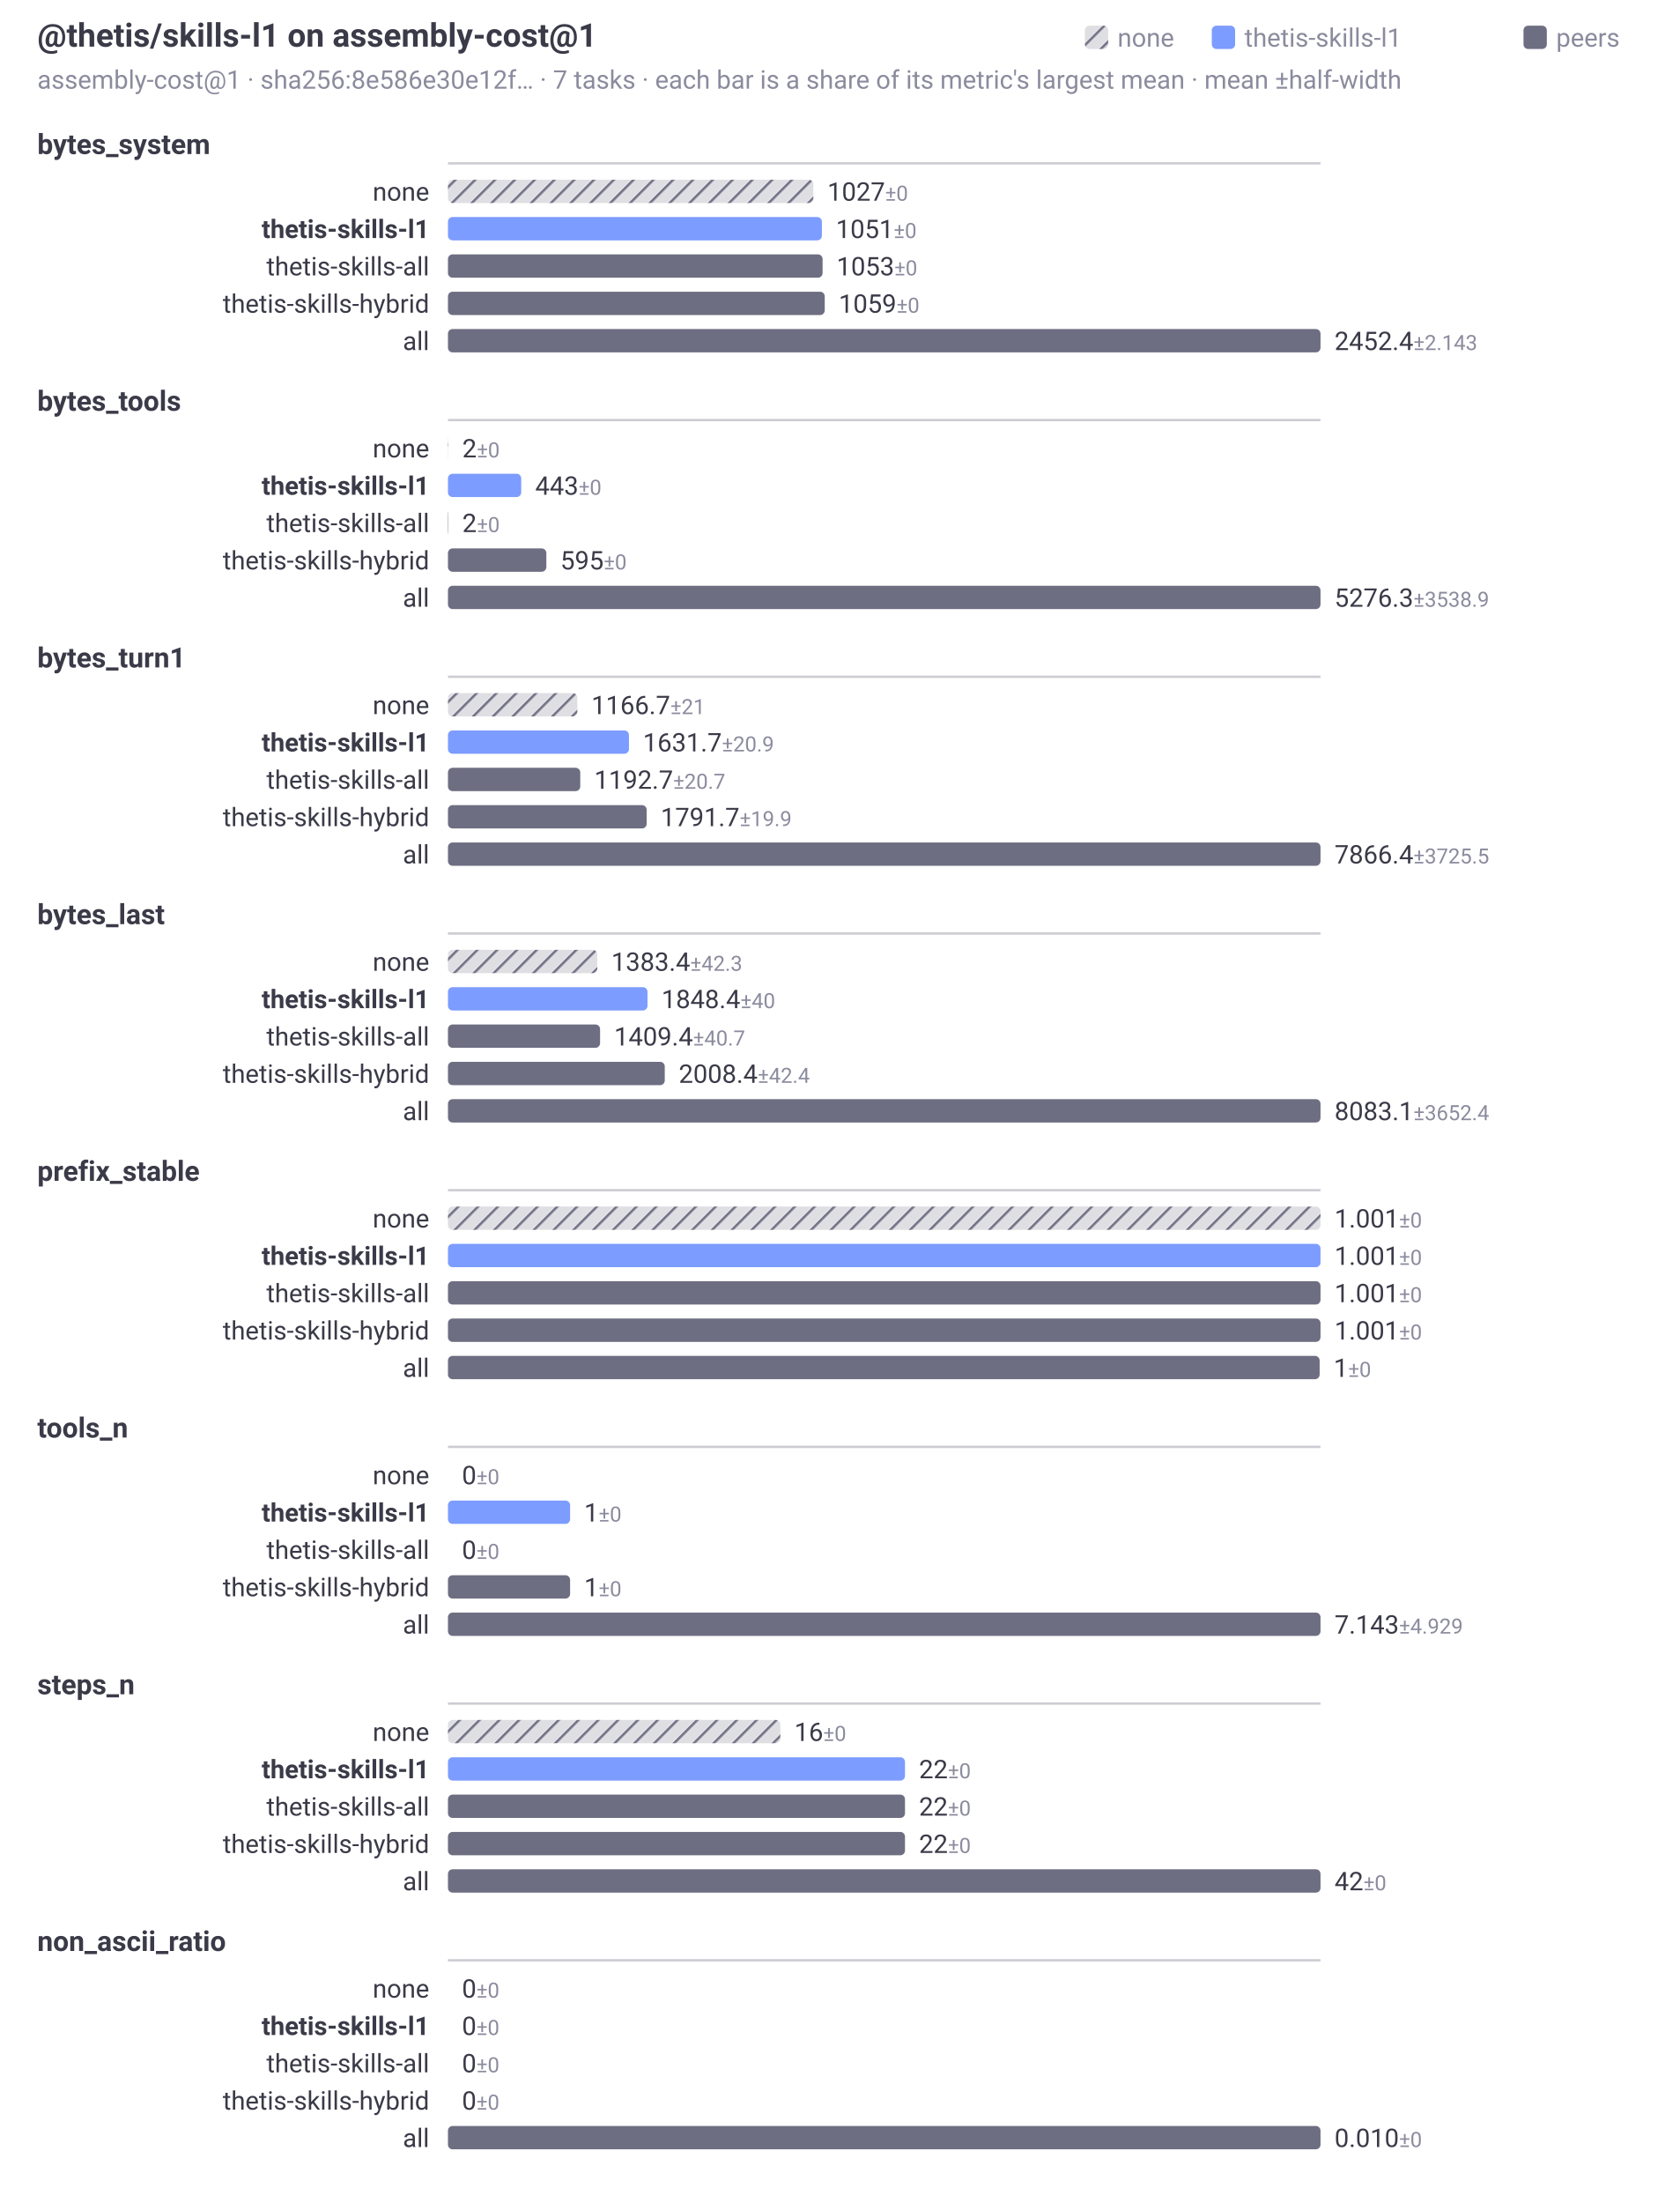
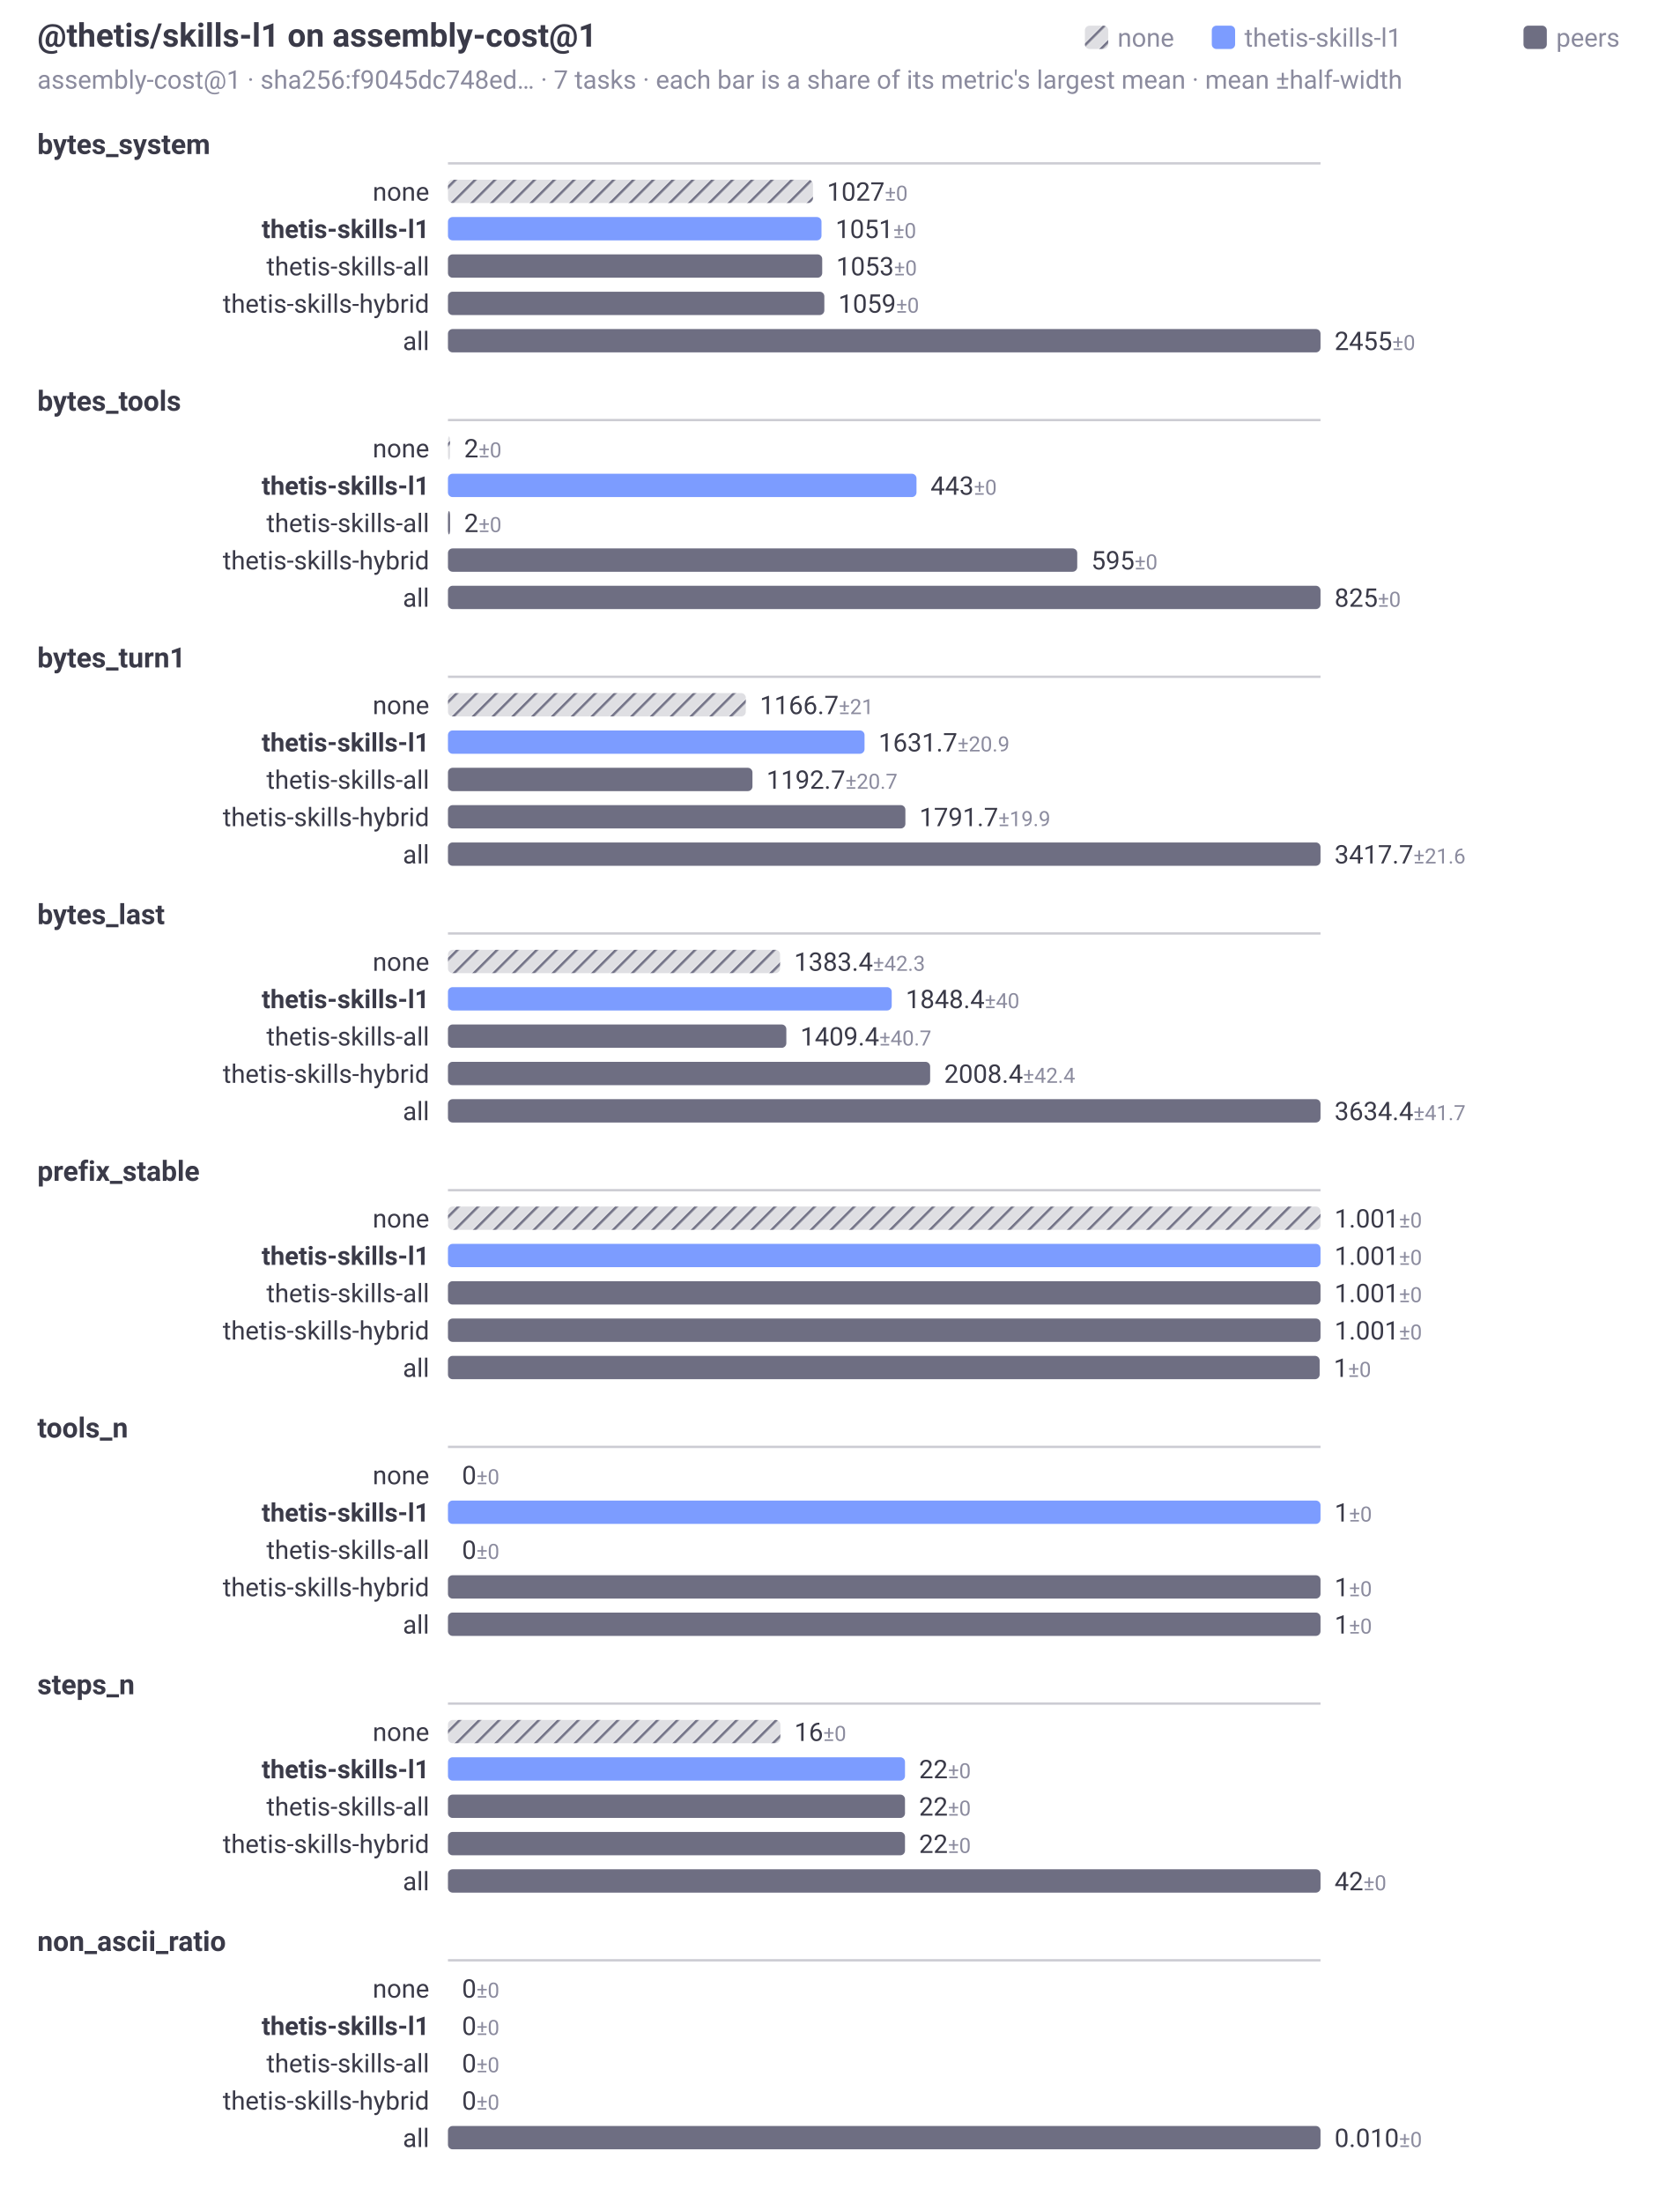
<svg xmlns="http://www.w3.org/2000/svg" width="720" height="944" viewBox="0 0 720 944" role="img" aria-labelledby="t d" font-family="system-ui, -apple-system, Segoe UI, Roboto, sans-serif">
  <style>.t{fill:#3a3a48}.f{fill:#8b8b9e}@media (prefers-color-scheme:dark){.t{fill:#d2d2dc}.f{fill:#9a9aae}}</style>
  <defs>
    <pattern id="hatch" width="6" height="6" patternUnits="userSpaceOnUse" patternTransform="rotate(45)">
      <rect width="6" height="6" fill="#6e6e82" fill-opacity="0.22" />
      <line x1="0" y1="0" x2="0" y2="6" stroke="#6e6e82" stroke-width="2" />
    </pattern>
  </defs>
  <text class="t" x="16" y="20" font-size="14" font-weight="600">@thetis/skills-l1 on assembly-cost@1</text>
-   <text class="f" x="16" y="38" font-size="11">assembly-cost@1 · sha256:8e586e30e12f… · 7 tasks · each bar is a share of its metric's largest mean · mean ±half-width</text>
+   <text class="f" x="16" y="38" font-size="11">assembly-cost@1 · sha256:f9045dc748ed… · 7 tasks · each bar is a share of its metric's largest mean · mean ±half-width</text>
  <rect x="653" y="11" width="10" height="10" rx="2" fill="#6e6e82" />
  <text class="f" x="667" y="20" font-size="11">peers</text>
  <rect x="519.4" y="11" width="10" height="10" rx="2" fill="#7c9cff" />
  <text class="f" x="533.4" y="20" font-size="11">thetis-skills-l1</text>
  <rect x="465" y="11" width="10" height="10" rx="2" fill="url(#hatch)" />
  <text class="f" x="479" y="20" font-size="11">none</text>
  <text class="t" x="16" y="66" font-size="12" font-weight="600">bytes_system</text>
  <line x1="192" y1="70" x2="566" y2="70" stroke="#6e6e82" stroke-opacity="0.35" stroke-width="1" />
  <text class="t" x="184" y="86" font-size="11" text-anchor="end">none</text>
-   <rect x="192" y="77" width="156.62" height="10" rx="2" fill="url(#hatch)" />
-   <text class="t" x="354.62" y="86" font-size="11">1027<tspan class="f" font-size="9"> ±0</tspan>
+   <rect x="192" y="77" width="156.46" height="10" rx="2" fill="url(#hatch)" />
+   <text class="t" x="354.46" y="86" font-size="11">1027<tspan class="f" font-size="9"> ±0</tspan>
  </text>
  <text class="t" x="184" y="102" font-size="11" text-anchor="end" font-weight="600">thetis-skills-l1</text>
-   <rect x="192" y="93" width="160.28" height="10" rx="2" fill="#7c9cff" />
-   <text class="t" x="358.28" y="102" font-size="11">1051<tspan class="f" font-size="9"> ±0</tspan>
+   <rect x="192" y="93" width="160.11" height="10" rx="2" fill="#7c9cff" />
+   <text class="t" x="358.11" y="102" font-size="11">1051<tspan class="f" font-size="9"> ±0</tspan>
  </text>
  <text class="t" x="184" y="118" font-size="11" text-anchor="end">thetis-skills-all</text>
-   <rect x="192" y="109" width="160.58" height="10" rx="2" fill="#6e6e82" />
-   <text class="t" x="358.58" y="118" font-size="11">1053<tspan class="f" font-size="9"> ±0</tspan>
+   <rect x="192" y="109" width="160.42" height="10" rx="2" fill="#6e6e82" />
+   <text class="t" x="358.42" y="118" font-size="11">1053<tspan class="f" font-size="9"> ±0</tspan>
  </text>
  <text class="t" x="184" y="134" font-size="11" text-anchor="end">thetis-skills-hybrid</text>
-   <rect x="192" y="125" width="161.5" height="10" rx="2" fill="#6e6e82" />
-   <text class="t" x="359.5" y="134" font-size="11">1059<tspan class="f" font-size="9"> ±0</tspan>
+   <rect x="192" y="125" width="161.33" height="10" rx="2" fill="#6e6e82" />
+   <text class="t" x="359.33" y="134" font-size="11">1059<tspan class="f" font-size="9"> ±0</tspan>
  </text>
  <text class="t" x="184" y="150" font-size="11" text-anchor="end">all</text>
  <rect x="192" y="141" width="374" height="10" rx="2" fill="#6e6e82" />
-   <text class="t" x="572" y="150" font-size="11">2452.4<tspan class="f" font-size="9"> ±2.143</tspan>
+   <text class="t" x="572" y="150" font-size="11">2455<tspan class="f" font-size="9"> ±0</tspan>
  </text>
  <text class="t" x="16" y="176" font-size="12" font-weight="600">bytes_tools</text>
  <line x1="192" y1="180" x2="566" y2="180" stroke="#6e6e82" stroke-opacity="0.35" stroke-width="1" />
  <text class="t" x="184" y="196" font-size="11" text-anchor="end">none</text>
-   <rect x="192" y="187" width="0.14" height="10" rx="2" fill="url(#hatch)" />
-   <text class="t" x="198.14" y="196" font-size="11">2<tspan class="f" font-size="9"> ±0</tspan>
+   <rect x="192" y="187" width="0.91" height="10" rx="2" fill="url(#hatch)" />
+   <text class="t" x="198.91" y="196" font-size="11">2<tspan class="f" font-size="9"> ±0</tspan>
  </text>
  <text class="t" x="184" y="212" font-size="11" text-anchor="end" font-weight="600">thetis-skills-l1</text>
-   <rect x="192" y="203" width="31.4" height="10" rx="2" fill="#7c9cff" />
-   <text class="t" x="229.4" y="212" font-size="11">443<tspan class="f" font-size="9"> ±0</tspan>
+   <rect x="192" y="203" width="200.83" height="10" rx="2" fill="#7c9cff" />
+   <text class="t" x="398.83" y="212" font-size="11">443<tspan class="f" font-size="9"> ±0</tspan>
  </text>
  <text class="t" x="184" y="228" font-size="11" text-anchor="end">thetis-skills-all</text>
-   <rect x="192" y="219" width="0.14" height="10" rx="2" fill="#6e6e82" />
-   <text class="t" x="198.14" y="228" font-size="11">2<tspan class="f" font-size="9"> ±0</tspan>
+   <rect x="192" y="219" width="0.91" height="10" rx="2" fill="#6e6e82" />
+   <text class="t" x="198.91" y="228" font-size="11">2<tspan class="f" font-size="9"> ±0</tspan>
  </text>
  <text class="t" x="184" y="244" font-size="11" text-anchor="end">thetis-skills-hybrid</text>
-   <rect x="192" y="235" width="42.18" height="10" rx="2" fill="#6e6e82" />
-   <text class="t" x="240.18" y="244" font-size="11">595<tspan class="f" font-size="9"> ±0</tspan>
+   <rect x="192" y="235" width="269.73" height="10" rx="2" fill="#6e6e82" />
+   <text class="t" x="467.73" y="244" font-size="11">595<tspan class="f" font-size="9"> ±0</tspan>
  </text>
  <text class="t" x="184" y="260" font-size="11" text-anchor="end">all</text>
  <rect x="192" y="251" width="374" height="10" rx="2" fill="#6e6e82" />
-   <text class="t" x="572" y="260" font-size="11">5276.3<tspan class="f" font-size="9"> ±3538.9</tspan>
+   <text class="t" x="572" y="260" font-size="11">825<tspan class="f" font-size="9"> ±0</tspan>
  </text>
  <text class="t" x="16" y="286" font-size="12" font-weight="600">bytes_turn1</text>
  <line x1="192" y1="290" x2="566" y2="290" stroke="#6e6e82" stroke-opacity="0.35" stroke-width="1" />
  <text class="t" x="184" y="306" font-size="11" text-anchor="end">none</text>
-   <rect x="192" y="297" width="55.47" height="10" rx="2" fill="url(#hatch)" />
-   <text class="t" x="253.47" y="306" font-size="11">1166.7<tspan class="f" font-size="9"> ±21</tspan>
+   <rect x="192" y="297" width="127.67" height="10" rx="2" fill="url(#hatch)" />
+   <text class="t" x="325.67" y="306" font-size="11">1166.7<tspan class="f" font-size="9"> ±21</tspan>
  </text>
  <text class="t" x="184" y="322" font-size="11" text-anchor="end" font-weight="600">thetis-skills-l1</text>
-   <rect x="192" y="313" width="77.58" height="10" rx="2" fill="#7c9cff" />
-   <text class="t" x="275.58" y="322" font-size="11">1631.7<tspan class="f" font-size="9"> ±20.9</tspan>
+   <rect x="192" y="313" width="178.56" height="10" rx="2" fill="#7c9cff" />
+   <text class="t" x="376.56" y="322" font-size="11">1631.7<tspan class="f" font-size="9"> ±20.9</tspan>
  </text>
  <text class="t" x="184" y="338" font-size="11" text-anchor="end">thetis-skills-all</text>
-   <rect x="192" y="329" width="56.71" height="10" rx="2" fill="#6e6e82" />
-   <text class="t" x="254.71" y="338" font-size="11">1192.7<tspan class="f" font-size="9"> ±20.7</tspan>
+   <rect x="192" y="329" width="130.52" height="10" rx="2" fill="#6e6e82" />
+   <text class="t" x="328.52" y="338" font-size="11">1192.7<tspan class="f" font-size="9"> ±20.7</tspan>
  </text>
  <text class="t" x="184" y="354" font-size="11" text-anchor="end">thetis-skills-hybrid</text>
-   <rect x="192" y="345" width="85.18" height="10" rx="2" fill="#6e6e82" />
-   <text class="t" x="283.18" y="354" font-size="11">1791.7<tspan class="f" font-size="9"> ±19.9</tspan>
+   <rect x="192" y="345" width="196.07" height="10" rx="2" fill="#6e6e82" />
+   <text class="t" x="394.07" y="354" font-size="11">1791.7<tspan class="f" font-size="9"> ±19.9</tspan>
  </text>
  <text class="t" x="184" y="370" font-size="11" text-anchor="end">all</text>
  <rect x="192" y="361" width="374" height="10" rx="2" fill="#6e6e82" />
-   <text class="t" x="572" y="370" font-size="11">7866.4<tspan class="f" font-size="9"> ±3725.5</tspan>
+   <text class="t" x="572" y="370" font-size="11">3417.7<tspan class="f" font-size="9"> ±21.6</tspan>
  </text>
  <text class="t" x="16" y="396" font-size="12" font-weight="600">bytes_last</text>
  <line x1="192" y1="400" x2="566" y2="400" stroke="#6e6e82" stroke-opacity="0.35" stroke-width="1" />
  <text class="t" x="184" y="416" font-size="11" text-anchor="end">none</text>
-   <rect x="192" y="407" width="64.01" height="10" rx="2" fill="url(#hatch)" />
-   <text class="t" x="262.01" y="416" font-size="11">1383.4<tspan class="f" font-size="9"> ±42.3</tspan>
+   <rect x="192" y="407" width="142.36" height="10" rx="2" fill="url(#hatch)" />
+   <text class="t" x="340.36" y="416" font-size="11">1383.4<tspan class="f" font-size="9"> ±42.3</tspan>
  </text>
  <text class="t" x="184" y="432" font-size="11" text-anchor="end" font-weight="600">thetis-skills-l1</text>
-   <rect x="192" y="423" width="85.53" height="10" rx="2" fill="#7c9cff" />
-   <text class="t" x="283.53" y="432" font-size="11">1848.4<tspan class="f" font-size="9"> ±40</tspan>
+   <rect x="192" y="423" width="190.21" height="10" rx="2" fill="#7c9cff" />
+   <text class="t" x="388.21" y="432" font-size="11">1848.4<tspan class="f" font-size="9"> ±40</tspan>
  </text>
  <text class="t" x="184" y="448" font-size="11" text-anchor="end">thetis-skills-all</text>
-   <rect x="192" y="439" width="65.21" height="10" rx="2" fill="#6e6e82" />
-   <text class="t" x="263.21" y="448" font-size="11">1409.4<tspan class="f" font-size="9"> ±40.7</tspan>
+   <rect x="192" y="439" width="145.04" height="10" rx="2" fill="#6e6e82" />
+   <text class="t" x="343.04" y="448" font-size="11">1409.4<tspan class="f" font-size="9"> ±40.7</tspan>
  </text>
  <text class="t" x="184" y="464" font-size="11" text-anchor="end">thetis-skills-hybrid</text>
-   <rect x="192" y="455" width="92.93" height="10" rx="2" fill="#6e6e82" />
-   <text class="t" x="290.93" y="464" font-size="11">2008.4<tspan class="f" font-size="9"> ±42.4</tspan>
+   <rect x="192" y="455" width="206.68" height="10" rx="2" fill="#6e6e82" />
+   <text class="t" x="404.68" y="464" font-size="11">2008.4<tspan class="f" font-size="9"> ±42.4</tspan>
  </text>
  <text class="t" x="184" y="480" font-size="11" text-anchor="end">all</text>
  <rect x="192" y="471" width="374" height="10" rx="2" fill="#6e6e82" />
-   <text class="t" x="572" y="480" font-size="11">8083.1<tspan class="f" font-size="9"> ±3652.4</tspan>
+   <text class="t" x="572" y="480" font-size="11">3634.4<tspan class="f" font-size="9"> ±41.7</tspan>
  </text>
  <text class="t" x="16" y="506" font-size="12" font-weight="600">prefix_stable</text>
  <line x1="192" y1="510" x2="566" y2="510" stroke="#6e6e82" stroke-opacity="0.35" stroke-width="1" />
  <text class="t" x="184" y="526" font-size="11" text-anchor="end">none</text>
  <rect x="192" y="517" width="374" height="10" rx="2" fill="url(#hatch)" />
  <text class="t" x="572" y="526" font-size="11">1.001<tspan class="f" font-size="9"> ±0</tspan>
  </text>
  <text class="t" x="184" y="542" font-size="11" text-anchor="end" font-weight="600">thetis-skills-l1</text>
  <rect x="192" y="533" width="374" height="10" rx="2" fill="#7c9cff" />
  <text class="t" x="572" y="542" font-size="11">1.001<tspan class="f" font-size="9"> ±0</tspan>
  </text>
  <text class="t" x="184" y="558" font-size="11" text-anchor="end">thetis-skills-all</text>
  <rect x="192" y="549" width="374" height="10" rx="2" fill="#6e6e82" />
  <text class="t" x="572" y="558" font-size="11">1.001<tspan class="f" font-size="9"> ±0</tspan>
  </text>
  <text class="t" x="184" y="574" font-size="11" text-anchor="end">thetis-skills-hybrid</text>
  <rect x="192" y="565" width="374" height="10" rx="2" fill="#6e6e82" />
  <text class="t" x="572" y="574" font-size="11">1.001<tspan class="f" font-size="9"> ±0</tspan>
  </text>
  <text class="t" x="184" y="590" font-size="11" text-anchor="end">all</text>
  <rect x="192" y="581" width="373.63" height="10" rx="2" fill="#6e6e82" />
  <text class="t" x="571.63" y="590" font-size="11">1<tspan class="f" font-size="9"> ±0</tspan>
  </text>
  <text class="t" x="16" y="616" font-size="12" font-weight="600">tools_n</text>
  <line x1="192" y1="620" x2="566" y2="620" stroke="#6e6e82" stroke-opacity="0.35" stroke-width="1" />
  <text class="t" x="184" y="636" font-size="11" text-anchor="end">none</text>
  <rect x="192" y="627" width="0" height="10" rx="2" fill="url(#hatch)" />
  <text class="t" x="198" y="636" font-size="11">0<tspan class="f" font-size="9"> ±0</tspan>
  </text>
  <text class="t" x="184" y="652" font-size="11" text-anchor="end" font-weight="600">thetis-skills-l1</text>
-   <rect x="192" y="643" width="52.36" height="10" rx="2" fill="#7c9cff" />
-   <text class="t" x="250.36" y="652" font-size="11">1<tspan class="f" font-size="9"> ±0</tspan>
+   <rect x="192" y="643" width="374" height="10" rx="2" fill="#7c9cff" />
+   <text class="t" x="572" y="652" font-size="11">1<tspan class="f" font-size="9"> ±0</tspan>
  </text>
  <text class="t" x="184" y="668" font-size="11" text-anchor="end">thetis-skills-all</text>
  <rect x="192" y="659" width="0" height="10" rx="2" fill="#6e6e82" />
  <text class="t" x="198" y="668" font-size="11">0<tspan class="f" font-size="9"> ±0</tspan>
  </text>
  <text class="t" x="184" y="684" font-size="11" text-anchor="end">thetis-skills-hybrid</text>
-   <rect x="192" y="675" width="52.36" height="10" rx="2" fill="#6e6e82" />
-   <text class="t" x="250.36" y="684" font-size="11">1<tspan class="f" font-size="9"> ±0</tspan>
+   <rect x="192" y="675" width="374" height="10" rx="2" fill="#6e6e82" />
+   <text class="t" x="572" y="684" font-size="11">1<tspan class="f" font-size="9"> ±0</tspan>
  </text>
  <text class="t" x="184" y="700" font-size="11" text-anchor="end">all</text>
  <rect x="192" y="691" width="374" height="10" rx="2" fill="#6e6e82" />
-   <text class="t" x="572" y="700" font-size="11">7.143<tspan class="f" font-size="9"> ±4.929</tspan>
+   <text class="t" x="572" y="700" font-size="11">1<tspan class="f" font-size="9"> ±0</tspan>
  </text>
  <text class="t" x="16" y="726" font-size="12" font-weight="600">steps_n</text>
  <line x1="192" y1="730" x2="566" y2="730" stroke="#6e6e82" stroke-opacity="0.35" stroke-width="1" />
  <text class="t" x="184" y="746" font-size="11" text-anchor="end">none</text>
  <rect x="192" y="737" width="142.48" height="10" rx="2" fill="url(#hatch)" />
  <text class="t" x="340.48" y="746" font-size="11">16<tspan class="f" font-size="9"> ±0</tspan>
  </text>
  <text class="t" x="184" y="762" font-size="11" text-anchor="end" font-weight="600">thetis-skills-l1</text>
  <rect x="192" y="753" width="195.9" height="10" rx="2" fill="#7c9cff" />
  <text class="t" x="393.9" y="762" font-size="11">22<tspan class="f" font-size="9"> ±0</tspan>
  </text>
  <text class="t" x="184" y="778" font-size="11" text-anchor="end">thetis-skills-all</text>
  <rect x="192" y="769" width="195.9" height="10" rx="2" fill="#6e6e82" />
  <text class="t" x="393.9" y="778" font-size="11">22<tspan class="f" font-size="9"> ±0</tspan>
  </text>
  <text class="t" x="184" y="794" font-size="11" text-anchor="end">thetis-skills-hybrid</text>
  <rect x="192" y="785" width="195.9" height="10" rx="2" fill="#6e6e82" />
  <text class="t" x="393.9" y="794" font-size="11">22<tspan class="f" font-size="9"> ±0</tspan>
  </text>
  <text class="t" x="184" y="810" font-size="11" text-anchor="end">all</text>
  <rect x="192" y="801" width="374" height="10" rx="2" fill="#6e6e82" />
  <text class="t" x="572" y="810" font-size="11">42<tspan class="f" font-size="9"> ±0</tspan>
  </text>
  <text class="t" x="16" y="836" font-size="12" font-weight="600">non_ascii_ratio</text>
  <line x1="192" y1="840" x2="566" y2="840" stroke="#6e6e82" stroke-opacity="0.35" stroke-width="1" />
  <text class="t" x="184" y="856" font-size="11" text-anchor="end">none</text>
  <rect x="192" y="847" width="0" height="10" rx="2" fill="url(#hatch)" />
  <text class="t" x="198" y="856" font-size="11">0<tspan class="f" font-size="9"> ±0</tspan>
  </text>
  <text class="t" x="184" y="872" font-size="11" text-anchor="end" font-weight="600">thetis-skills-l1</text>
  <rect x="192" y="863" width="0" height="10" rx="2" fill="#7c9cff" />
  <text class="t" x="198" y="872" font-size="11">0<tspan class="f" font-size="9"> ±0</tspan>
  </text>
  <text class="t" x="184" y="888" font-size="11" text-anchor="end">thetis-skills-all</text>
  <rect x="192" y="879" width="0" height="10" rx="2" fill="#6e6e82" />
  <text class="t" x="198" y="888" font-size="11">0<tspan class="f" font-size="9"> ±0</tspan>
  </text>
  <text class="t" x="184" y="904" font-size="11" text-anchor="end">thetis-skills-hybrid</text>
  <rect x="192" y="895" width="0" height="10" rx="2" fill="#6e6e82" />
  <text class="t" x="198" y="904" font-size="11">0<tspan class="f" font-size="9"> ±0</tspan>
  </text>
  <text class="t" x="184" y="920" font-size="11" text-anchor="end">all</text>
  <rect x="192" y="911" width="374" height="10" rx="2" fill="#6e6e82" />
  <text class="t" x="572" y="920" font-size="11">0.010<tspan class="f" font-size="9"> ±0</tspan>
  </text>
</svg>
